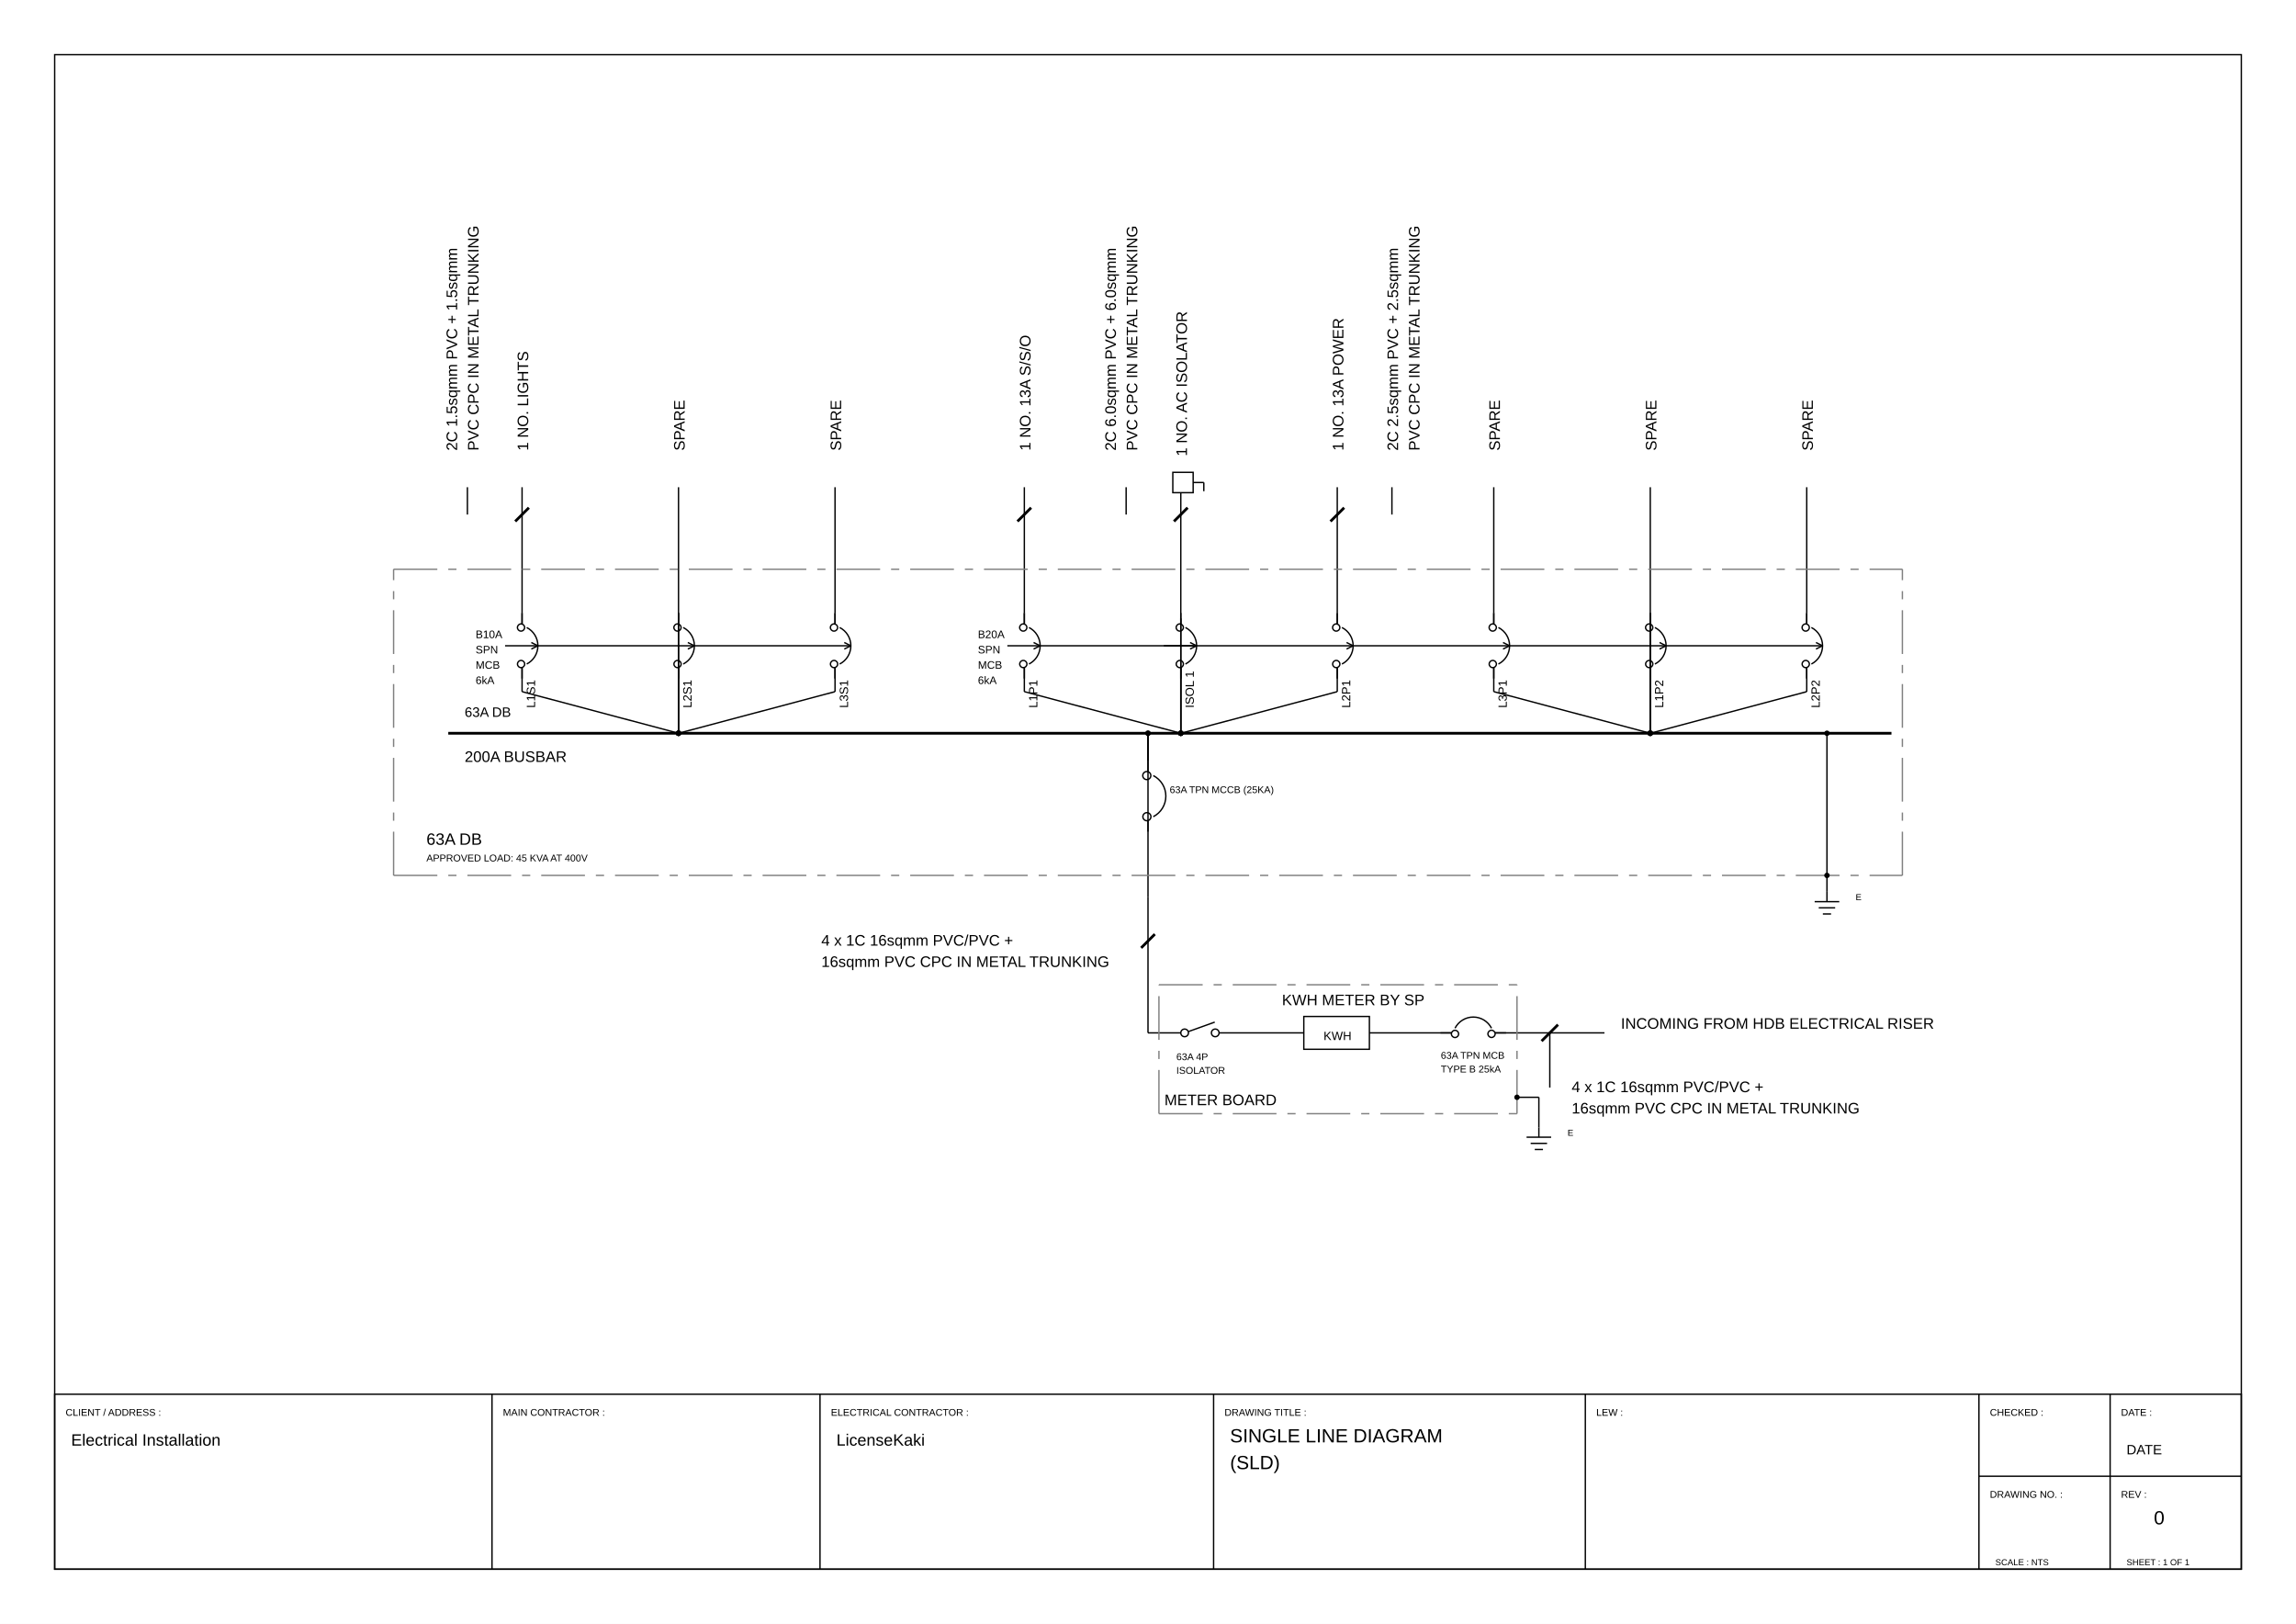
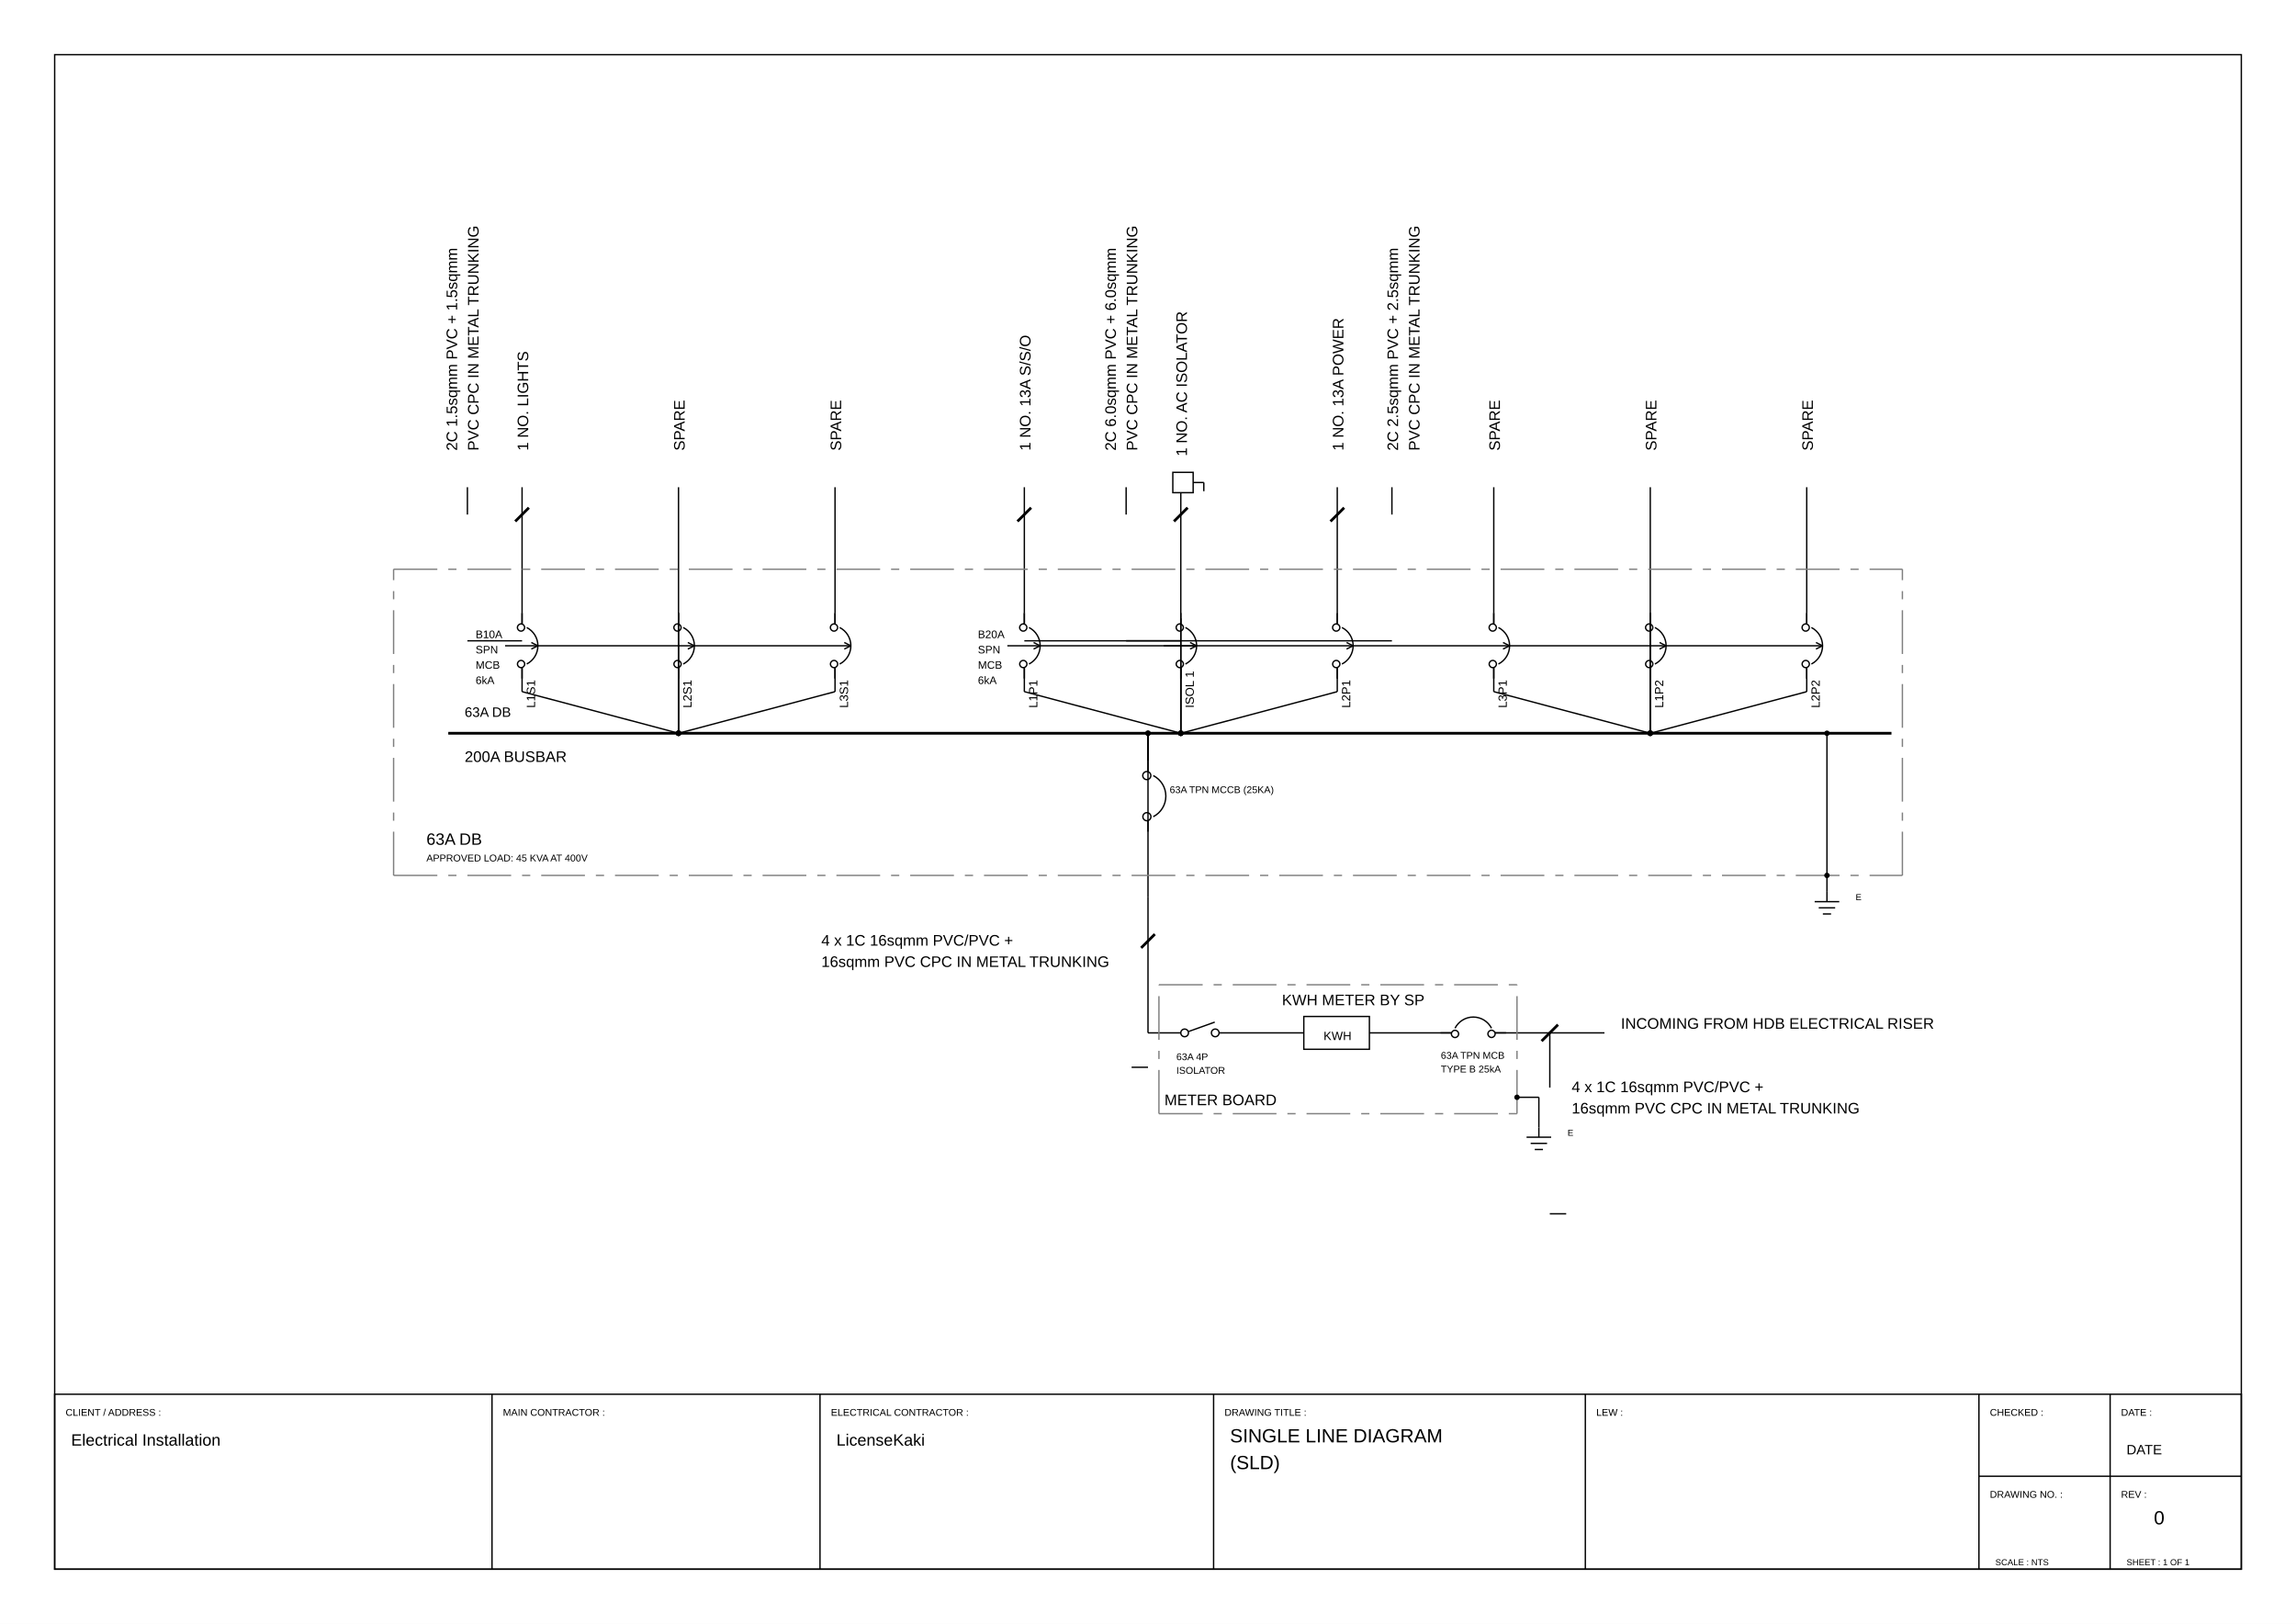
<svg xmlns="http://www.w3.org/2000/svg" viewBox="0 0 420.0 297.0" width="420.0mm" height="297.0mm">
  <rect width="420.0" height="297.0" fill="white" />
  <polygon points="10.00,287.00 410.00,287.00 410.00,10.00 10.00,10.00" stroke="#000000" stroke-width="0.25" fill="none" />
  <polygon points="10.00,287.00 410.00,287.00 410.00,255.00 10.00,255.00" stroke="#000000" stroke-width="0.25" fill="none" />
  <line x1="90.00" y1="255.00" x2="90.00" y2="287.00" stroke="#000000" stroke-width="0.25" fill="none" />
  <line x1="150.00" y1="255.00" x2="150.00" y2="287.00" stroke="#000000" stroke-width="0.25" fill="none" />
  <line x1="222.00" y1="255.00" x2="222.00" y2="287.00" stroke="#000000" stroke-width="0.25" fill="none" />
  <line x1="290.00" y1="255.00" x2="290.00" y2="287.00" stroke="#000000" stroke-width="0.25" fill="none" />
  <line x1="362.00" y1="255.00" x2="362.00" y2="287.00" stroke="#000000" stroke-width="0.25" fill="none" />
  <line x1="362.00" y1="270.00" x2="410.00" y2="270.00" stroke="#000000" stroke-width="0.25" fill="none" />
  <line x1="386.00" y1="255.00" x2="386.00" y2="287.00" stroke="#000000" stroke-width="0.25" fill="none" />
  <text x="12.00" y="258.94" font-family="Arial, Helvetica, sans-serif" font-size="1.8" fill="#000000">CLIENT / ADDRESS :</text>
  <text x="92.00" y="258.94" font-family="Arial, Helvetica, sans-serif" font-size="1.8" fill="#000000">MAIN CONTRACTOR :</text>
  <text x="152.00" y="258.94" font-family="Arial, Helvetica, sans-serif" font-size="1.8" fill="#000000">ELECTRICAL CONTRACTOR :</text>
  <text x="224.00" y="258.94" font-family="Arial, Helvetica, sans-serif" font-size="1.8" fill="#000000">DRAWING TITLE :</text>
  <text x="292.00" y="258.94" font-family="Arial, Helvetica, sans-serif" font-size="1.8" fill="#000000">LEW :</text>
  <text x="364.00" y="258.94" font-family="Arial, Helvetica, sans-serif" font-size="1.8" fill="#000000">CHECKED :</text>
  <text x="388.00" y="258.94" font-family="Arial, Helvetica, sans-serif" font-size="1.8" fill="#000000">DATE :</text>
  <text x="364.00" y="273.94" font-family="Arial, Helvetica, sans-serif" font-size="1.8" fill="#000000">DRAWING NO. :</text>
  <text x="388.00" y="273.94" font-family="Arial, Helvetica, sans-serif" font-size="1.8" fill="#000000">REV :</text>
  <circle cx="222.30" cy="188.91" r="0.70" stroke="#000000" stroke-width="0.25" fill="none" />
  <circle cx="216.70" cy="188.91" r="0.70" stroke="#000000" stroke-width="0.25" fill="none" />
  <polyline points="217.36,188.68 222.21,186.94" stroke="#000000" stroke-width="0.25" fill="none" />
  <text x="215.18" y="193.90" font-family="Arial, Helvetica, sans-serif" font-size="1.8" fill="#000000">
    <tspan x="215.18">63A 4P</tspan>
    <tspan x="215.18" dy="2.5">ISOLATOR</tspan>
  </text>
  <polygon points="238.50,185.91 250.50,185.91 250.50,191.91 238.50,191.91" stroke="#000000" stroke-width="0.25" fill="none" />
  <text x="242.10" y="190.22" font-family="Arial, Helvetica, sans-serif" font-size="2.2" fill="#000000">KWH</text>
  <text x="234.50" y="183.85" font-family="Arial, Helvetica, sans-serif" font-size="2.8" fill="#000000">KWH METER BY SP</text>
  <path d="M 272.84,188.06 A 3.75,3.75 0 0,0 266.16,188.06" stroke="#000000" stroke-width="0.25" fill="none" />
  <circle cx="266.16" cy="189.10" r="0.66" stroke="#000000" stroke-width="0.25" fill="none" />
  <circle cx="272.84" cy="189.09" r="0.66" stroke="#000000" stroke-width="0.25" fill="none" />
  <line x1="265.50" y1="188.91" x2="263.50" y2="188.91" stroke="#000000" stroke-width="0.25" fill="none" />
  <line x1="273.50" y1="188.91" x2="275.50" y2="188.91" stroke="#000000" stroke-width="0.25" fill="none" />
  <text x="263.56" y="193.65" font-family="Arial, Helvetica, sans-serif" font-size="1.8" fill="#000000">
    <tspan x="263.56">63A TPN MCB</tspan>
    <tspan x="263.56" dy="2.5">TYPE B 25kA</tspan>
  </text>
  <text x="296.50" y="188.15" font-family="Arial, Helvetica, sans-serif" font-size="2.8" fill="#000000">INCOMING FROM HDB ELECTRICAL RISER</text>
  <text x="287.50" y="199.75" font-family="Arial, Helvetica, sans-serif" font-size="2.8" fill="#000000">
    <tspan x="287.50">4 x 1C 16sqmm PVC/PVC +</tspan>
    <tspan x="287.50" dy="3.9">16sqmm PVC CPC IN METAL TRUNKING</tspan>
  </text>
  <text x="150.24" y="172.95" font-family="Arial, Helvetica, sans-serif" font-size="2.8" fill="#000000">
    <tspan x="150.24">4 x 1C 16sqmm PVC/PVC +</tspan>
    <tspan x="150.24" dy="3.9">16sqmm PVC CPC IN METAL TRUNKING</tspan>
  </text>
  <text x="213.00" y="202.13" font-family="Arial, Helvetica, sans-serif" font-size="2.8" fill="#000000">METER BOARD</text>
  <line x1="281.50" y1="206.19" x2="281.50" y2="207.99" stroke="#000000" stroke-width="0.25" fill="none" />
  <line x1="279.25" y1="207.99" x2="283.75" y2="207.99" stroke="#000000" stroke-width="0.25" fill="none" />
  <line x1="280.00" y1="209.12" x2="283.00" y2="209.12" stroke="#000000" stroke-width="0.25" fill="none" />
  <line x1="280.75" y1="210.24" x2="282.25" y2="210.24" stroke="#000000" stroke-width="0.25" fill="none" />
  <text x="286.75" y="207.72" font-family="Arial, Helvetica, sans-serif" font-size="1.6" fill="#000000">E</text>
  <path d="M 210.96,149.37 A 4.22,4.22 0 0,0 210.96,141.85" stroke="#000000" stroke-width="0.25" fill="none" />
  <circle cx="209.78" cy="141.85" r="0.74" stroke="#000000" stroke-width="0.25" fill="none" />
  <circle cx="209.80" cy="149.37" r="0.74" stroke="#000000" stroke-width="0.25" fill="none" />
  <line x1="210.00" y1="150.11" x2="210.00" y2="152.11" stroke="#000000" stroke-width="0.25" fill="none" />
  <line x1="210.00" y1="141.11" x2="210.00" y2="139.11" stroke="#000000" stroke-width="0.25" fill="none" />
  <text x="213.96" y="145.05" font-family="Arial, Helvetica, sans-serif" font-size="1.8" fill="#000000">63A TPN MCCB (25KA)</text>
  <line x1="82.00" y1="134.11" x2="346.00" y2="134.11" stroke="#000000" stroke-width="0.50" fill="none" />
  <text x="85.00" y="131.11" font-family="Arial, Helvetica, sans-serif" font-size="2.5" fill="#000000">63A DB</text>
  <text x="85.00" y="139.35" font-family="Arial, Helvetica, sans-serif" font-size="2.8" fill="#000000">200A BUSBAR</text>
  <text x="97.00" y="130.37" font-family="Arial, Helvetica, sans-serif" font-size="2.2" fill="#000000" transform="rotate(-90.0,97.00,129.49)">L1S1</text>
  <path d="M 96.35,121.45 A 3.75,3.75 0 0,0 96.35,114.77" stroke="#000000" stroke-width="0.25" fill="none" />
  <circle cx="95.31" cy="114.77" r="0.66" stroke="#000000" stroke-width="0.25" fill="none" />
  <circle cx="95.32" cy="121.45" r="0.66" stroke="#000000" stroke-width="0.25" fill="none" />
  <line x1="95.50" y1="122.11" x2="95.50" y2="124.11" stroke="#000000" stroke-width="0.25" fill="none" />
  <line x1="95.50" y1="114.11" x2="95.50" y2="112.11" stroke="#000000" stroke-width="0.25" fill="none" />
  <line x1="92.39" y1="118.11" x2="98.39" y2="118.11" stroke="#000000" stroke-width="0.25" fill="none" />
  <line x1="98.39" y1="118.11" x2="97.19" y2="117.51" stroke="#000000" stroke-width="0.25" fill="none" />
  <line x1="98.39" y1="118.11" x2="97.19" y2="118.71" stroke="#000000" stroke-width="0.25" fill="none" />
  <text x="87.00" y="116.71" font-family="Arial, Helvetica, sans-serif" font-size="2.0" fill="#000000">
    <tspan x="87.00">B10A</tspan>
    <tspan x="87.00" dy="2.8">SPN</tspan>
    <tspan x="87.00" dy="2.8">MCB</tspan>
    <tspan x="87.00" dy="2.8">6kA</tspan>
  </text>
  <text x="95.50" y="83.55" font-family="Arial, Helvetica, sans-serif" font-size="2.8" fill="#000000" transform="rotate(-90.0,95.50,82.43)">1 NO. LIGHTS</text>
  <text x="125.62" y="130.37" font-family="Arial, Helvetica, sans-serif" font-size="2.2" fill="#000000" transform="rotate(-90.0,125.62,129.49)">L2S1</text>
  <path d="M 124.98,121.45 A 3.75,3.75 0 0,0 124.98,114.77" stroke="#000000" stroke-width="0.25" fill="none" />
  <circle cx="123.93" cy="114.77" r="0.66" stroke="#000000" stroke-width="0.25" fill="none" />
  <circle cx="123.94" cy="121.45" r="0.66" stroke="#000000" stroke-width="0.25" fill="none" />
  <line x1="124.12" y1="122.11" x2="124.12" y2="124.11" stroke="#000000" stroke-width="0.25" fill="none" />
  <line x1="124.12" y1="114.11" x2="124.12" y2="112.11" stroke="#000000" stroke-width="0.25" fill="none" />
  <line x1="98.39" y1="118.11" x2="127.02" y2="118.11" stroke="#000000" stroke-width="0.25" fill="none" />
  <line x1="127.02" y1="118.11" x2="125.82" y2="117.51" stroke="#000000" stroke-width="0.25" fill="none" />
  <line x1="127.02" y1="118.11" x2="125.82" y2="118.71" stroke="#000000" stroke-width="0.25" fill="none" />
  <text x="124.12" y="83.55" font-family="Arial, Helvetica, sans-serif" font-size="2.8" fill="#000000" transform="rotate(-90.0,124.12,82.43)">SPARE</text>
  <text x="154.25" y="130.37" font-family="Arial, Helvetica, sans-serif" font-size="2.2" fill="#000000" transform="rotate(-90.0,154.25,129.49)">L3S1</text>
  <path d="M 153.60,121.45 A 3.75,3.75 0 0,0 153.60,114.77" stroke="#000000" stroke-width="0.25" fill="none" />
  <circle cx="152.56" cy="114.77" r="0.66" stroke="#000000" stroke-width="0.25" fill="none" />
  <circle cx="152.57" cy="121.45" r="0.66" stroke="#000000" stroke-width="0.25" fill="none" />
  <line x1="152.75" y1="122.11" x2="152.75" y2="124.11" stroke="#000000" stroke-width="0.25" fill="none" />
  <line x1="152.75" y1="114.11" x2="152.75" y2="112.11" stroke="#000000" stroke-width="0.25" fill="none" />
  <line x1="127.02" y1="118.11" x2="155.64" y2="118.11" stroke="#000000" stroke-width="0.25" fill="none" />
  <line x1="155.64" y1="118.11" x2="154.44" y2="117.51" stroke="#000000" stroke-width="0.25" fill="none" />
  <line x1="155.64" y1="118.11" x2="154.44" y2="118.71" stroke="#000000" stroke-width="0.25" fill="none" />
  <text x="152.75" y="83.55" font-family="Arial, Helvetica, sans-serif" font-size="2.8" fill="#000000" transform="rotate(-90.0,152.75,82.43)">SPARE</text>
  <text x="188.88" y="130.37" font-family="Arial, Helvetica, sans-serif" font-size="2.2" fill="#000000" transform="rotate(-90.0,188.88,129.49)">L1P1</text>
  <path d="M 188.23,121.45 A 3.75,3.75 0 0,0 188.23,114.77" stroke="#000000" stroke-width="0.25" fill="none" />
  <circle cx="187.18" cy="114.77" r="0.66" stroke="#000000" stroke-width="0.25" fill="none" />
  <circle cx="187.19" cy="121.45" r="0.66" stroke="#000000" stroke-width="0.25" fill="none" />
  <line x1="187.38" y1="122.11" x2="187.38" y2="124.11" stroke="#000000" stroke-width="0.25" fill="none" />
  <line x1="187.38" y1="114.11" x2="187.38" y2="112.11" stroke="#000000" stroke-width="0.25" fill="none" />
  <line x1="184.27" y1="118.11" x2="190.27" y2="118.11" stroke="#000000" stroke-width="0.25" fill="none" />
  <line x1="190.27" y1="118.11" x2="189.07" y2="117.51" stroke="#000000" stroke-width="0.25" fill="none" />
  <line x1="190.27" y1="118.11" x2="189.07" y2="118.71" stroke="#000000" stroke-width="0.25" fill="none" />
  <text x="178.88" y="116.71" font-family="Arial, Helvetica, sans-serif" font-size="2.0" fill="#000000">
    <tspan x="178.88">B20A</tspan>
    <tspan x="178.88" dy="2.8">SPN</tspan>
    <tspan x="178.88" dy="2.8">MCB</tspan>
    <tspan x="178.88" dy="2.8">6kA</tspan>
  </text>
  <text x="187.38" y="83.55" font-family="Arial, Helvetica, sans-serif" font-size="2.8" fill="#000000" transform="rotate(-90.0,187.38,82.43)">1 NO. 13A S/S/O</text>
  <text x="217.50" y="130.37" font-family="Arial, Helvetica, sans-serif" font-size="2.2" fill="#000000" transform="rotate(-90.0,217.50,129.49)">ISOL 1</text>
  <path d="M 216.85,121.45 A 3.75,3.75 0 0,0 216.85,114.77" stroke="#000000" stroke-width="0.25" fill="none" />
  <circle cx="215.81" cy="114.77" r="0.66" stroke="#000000" stroke-width="0.25" fill="none" />
  <circle cx="215.82" cy="121.45" r="0.66" stroke="#000000" stroke-width="0.25" fill="none" />
  <line x1="216.00" y1="122.11" x2="216.00" y2="124.11" stroke="#000000" stroke-width="0.25" fill="none" />
  <line x1="216.00" y1="114.11" x2="216.00" y2="112.11" stroke="#000000" stroke-width="0.25" fill="none" />
  <line x1="212.89" y1="118.11" x2="218.89" y2="118.11" stroke="#000000" stroke-width="0.25" fill="none" />
  <line x1="218.89" y1="118.11" x2="217.69" y2="117.51" stroke="#000000" stroke-width="0.25" fill="none" />
  <line x1="218.89" y1="118.11" x2="217.69" y2="118.71" stroke="#000000" stroke-width="0.25" fill="none" />
  <text x="216.00" y="84.55" font-family="Arial, Helvetica, sans-serif" font-size="2.8" fill="#000000" transform="rotate(-90.0,216.00,83.43)">1 NO. AC ISOLATOR</text>
  <text x="246.12" y="130.37" font-family="Arial, Helvetica, sans-serif" font-size="2.2" fill="#000000" transform="rotate(-90.0,246.12,129.49)">L2P1</text>
  <path d="M 245.48,121.45 A 3.75,3.75 0 0,0 245.48,114.77" stroke="#000000" stroke-width="0.25" fill="none" />
  <circle cx="244.43" cy="114.77" r="0.66" stroke="#000000" stroke-width="0.25" fill="none" />
  <circle cx="244.44" cy="121.45" r="0.66" stroke="#000000" stroke-width="0.25" fill="none" />
  <line x1="244.62" y1="122.11" x2="244.62" y2="124.11" stroke="#000000" stroke-width="0.25" fill="none" />
  <line x1="244.62" y1="114.11" x2="244.62" y2="112.11" stroke="#000000" stroke-width="0.25" fill="none" />
  <line x1="190.27" y1="118.11" x2="247.52" y2="118.11" stroke="#000000" stroke-width="0.25" fill="none" />
  <line x1="247.52" y1="118.11" x2="246.32" y2="117.51" stroke="#000000" stroke-width="0.25" fill="none" />
  <line x1="247.52" y1="118.11" x2="246.32" y2="118.71" stroke="#000000" stroke-width="0.25" fill="none" />
  <text x="244.62" y="83.55" font-family="Arial, Helvetica, sans-serif" font-size="2.8" fill="#000000" transform="rotate(-90.0,244.62,82.43)">1 NO. 13A POWER</text>
  <text x="274.75" y="130.37" font-family="Arial, Helvetica, sans-serif" font-size="2.2" fill="#000000" transform="rotate(-90.0,274.75,129.49)">L3P1</text>
  <path d="M 274.10,121.45 A 3.75,3.75 0 0,0 274.10,114.77" stroke="#000000" stroke-width="0.25" fill="none" />
  <circle cx="273.06" cy="114.77" r="0.66" stroke="#000000" stroke-width="0.25" fill="none" />
  <circle cx="273.07" cy="121.45" r="0.66" stroke="#000000" stroke-width="0.25" fill="none" />
  <line x1="273.25" y1="122.11" x2="273.25" y2="124.11" stroke="#000000" stroke-width="0.25" fill="none" />
  <line x1="273.25" y1="114.11" x2="273.25" y2="112.11" stroke="#000000" stroke-width="0.25" fill="none" />
  <line x1="247.52" y1="118.11" x2="276.14" y2="118.11" stroke="#000000" stroke-width="0.25" fill="none" />
  <line x1="276.14" y1="118.11" x2="274.94" y2="117.51" stroke="#000000" stroke-width="0.25" fill="none" />
  <line x1="276.14" y1="118.11" x2="274.94" y2="118.71" stroke="#000000" stroke-width="0.25" fill="none" />
  <text x="273.25" y="83.55" font-family="Arial, Helvetica, sans-serif" font-size="2.8" fill="#000000" transform="rotate(-90.0,273.25,82.43)">SPARE</text>
  <text x="303.38" y="130.37" font-family="Arial, Helvetica, sans-serif" font-size="2.2" fill="#000000" transform="rotate(-90.0,303.38,129.49)">L1P2</text>
  <path d="M 302.73,121.45 A 3.75,3.75 0 0,0 302.73,114.77" stroke="#000000" stroke-width="0.25" fill="none" />
  <circle cx="301.68" cy="114.77" r="0.66" stroke="#000000" stroke-width="0.25" fill="none" />
  <circle cx="301.69" cy="121.45" r="0.66" stroke="#000000" stroke-width="0.25" fill="none" />
  <line x1="301.88" y1="122.11" x2="301.88" y2="124.11" stroke="#000000" stroke-width="0.25" fill="none" />
  <line x1="301.88" y1="114.11" x2="301.88" y2="112.11" stroke="#000000" stroke-width="0.25" fill="none" />
  <line x1="276.14" y1="118.11" x2="304.77" y2="118.11" stroke="#000000" stroke-width="0.25" fill="none" />
  <line x1="304.77" y1="118.11" x2="303.57" y2="117.51" stroke="#000000" stroke-width="0.25" fill="none" />
  <line x1="304.77" y1="118.11" x2="303.57" y2="118.71" stroke="#000000" stroke-width="0.25" fill="none" />
  <text x="301.88" y="83.55" font-family="Arial, Helvetica, sans-serif" font-size="2.8" fill="#000000" transform="rotate(-90.0,301.88,82.43)">SPARE</text>
  <text x="332.00" y="130.37" font-family="Arial, Helvetica, sans-serif" font-size="2.2" fill="#000000" transform="rotate(-90.0,332.00,129.49)">L2P2</text>
  <path d="M 331.35,121.45 A 3.75,3.75 0 0,0 331.35,114.77" stroke="#000000" stroke-width="0.25" fill="none" />
  <circle cx="330.31" cy="114.77" r="0.66" stroke="#000000" stroke-width="0.25" fill="none" />
  <circle cx="330.32" cy="121.45" r="0.66" stroke="#000000" stroke-width="0.25" fill="none" />
  <line x1="330.50" y1="122.11" x2="330.50" y2="124.11" stroke="#000000" stroke-width="0.25" fill="none" />
  <line x1="330.50" y1="114.11" x2="330.50" y2="112.11" stroke="#000000" stroke-width="0.25" fill="none" />
  <line x1="304.77" y1="118.11" x2="333.39" y2="118.11" stroke="#000000" stroke-width="0.25" fill="none" />
  <line x1="333.39" y1="118.11" x2="332.19" y2="117.51" stroke="#000000" stroke-width="0.25" fill="none" />
  <line x1="333.39" y1="118.11" x2="332.19" y2="118.71" stroke="#000000" stroke-width="0.25" fill="none" />
  <text x="330.50" y="83.55" font-family="Arial, Helvetica, sans-serif" font-size="2.8" fill="#000000" transform="rotate(-90.0,330.50,82.43)">SPARE</text>
  <text x="82.50" y="83.55" font-family="Arial, Helvetica, sans-serif" font-size="2.8" fill="#000000" transform="rotate(-90.0,82.50,82.43)">2C 1.5sqmm PVC + 1.5sqmm</text>
  <text x="86.42" y="83.55" font-family="Arial, Helvetica, sans-serif" font-size="2.8" fill="#000000" transform="rotate(-90.0,86.42,82.43)">PVC CPC IN METAL TRUNKING</text>
  <text x="254.62" y="83.55" font-family="Arial, Helvetica, sans-serif" font-size="2.8" fill="#000000" transform="rotate(-90.0,254.62,82.43)">2C 2.5sqmm PVC + 2.5sqmm</text>
  <text x="258.55" y="83.55" font-family="Arial, Helvetica, sans-serif" font-size="2.8" fill="#000000" transform="rotate(-90.0,258.55,82.43)">PVC CPC IN METAL TRUNKING</text>
  <text x="203.00" y="83.55" font-family="Arial, Helvetica, sans-serif" font-size="2.8" fill="#000000" transform="rotate(-90.0,203.00,82.43)">2C 6.0sqmm PVC + 6.0sqmm</text>
  <text x="206.92" y="83.55" font-family="Arial, Helvetica, sans-serif" font-size="2.8" fill="#000000" transform="rotate(-90.0,206.92,82.43)">PVC CPC IN METAL TRUNKING</text>
  <polygon points="214.54,90.11 218.26,90.11 218.26,86.39 214.54,86.39" stroke="#000000" stroke-width="0.25" fill="none" />
  <line x1="218.26" y1="88.25" x2="220.21" y2="88.25" stroke="#000000" stroke-width="0.25" fill="none" />
  <line x1="220.21" y1="88.25" x2="220.21" y2="89.84" stroke="#000000" stroke-width="0.25" fill="none" />
  <text x="78.00" y="154.51" font-family="Arial, Helvetica, sans-serif" font-size="3.0" fill="#000000">63A DB</text>
  <text x="78.00" y="157.55" font-family="Arial, Helvetica, sans-serif" font-size="1.8" fill="#000000">APPROVED LOAD: 45 KVA AT 400V</text>
  <line x1="334.20" y1="163.11" x2="334.20" y2="164.91" stroke="#000000" stroke-width="0.25" fill="none" />
  <line x1="331.95" y1="164.91" x2="336.45" y2="164.91" stroke="#000000" stroke-width="0.25" fill="none" />
  <line x1="332.70" y1="166.04" x2="335.70" y2="166.04" stroke="#000000" stroke-width="0.25" fill="none" />
  <line x1="333.45" y1="167.16" x2="334.95" y2="167.16" stroke="#000000" stroke-width="0.25" fill="none" />
  <text x="339.45" y="164.64" font-family="Arial, Helvetica, sans-serif" font-size="1.6" fill="#000000">E</text>
  <line x1="210.00" y1="188.91" x2="216.00" y2="188.91" stroke="#000000" stroke-width="0.25" fill="none" />
  <line x1="223.00" y1="188.91" x2="238.50" y2="188.91" stroke="#000000" stroke-width="0.25" fill="none" />
  <line x1="250.50" y1="188.91" x2="265.50" y2="188.91" stroke="#000000" stroke-width="0.25" fill="none" />
  <line x1="273.50" y1="188.91" x2="293.50" y2="188.91" stroke="#000000" stroke-width="0.25" fill="none" />
  <line x1="283.50" y1="188.91" x2="283.50" y2="198.91" stroke="#000000" stroke-width="0.25" fill="none" />
  <line x1="210.00" y1="188.91" x2="210.00" y2="164.11" stroke="#000000" stroke-width="0.25" fill="none" />
  <line x1="277.50" y1="200.69" x2="281.50" y2="200.69" stroke="#000000" stroke-width="0.25" fill="none" />
  <line x1="281.50" y1="200.69" x2="281.50" y2="206.19" stroke="#000000" stroke-width="0.25" fill="none" />
  <line x1="210.00" y1="164.11" x2="210.00" y2="150.11" stroke="#000000" stroke-width="0.25" fill="none" />
  <line x1="210.00" y1="134.11" x2="210.00" y2="150.11" stroke="#000000" stroke-width="0.25" fill="none" />
  <line x1="210.00" y1="134.11" x2="210.00" y2="139.11" stroke="#000000" stroke-width="0.25" fill="none" />
  <line x1="210.00" y1="139.11" x2="210.00" y2="134.11" stroke="#000000" stroke-width="0.25" fill="none" />
  <line x1="95.50" y1="126.50" x2="95.50" y2="122.11" stroke="#000000" stroke-width="0.25" fill="none" />
  <line x1="95.50" y1="114.11" x2="95.50" y2="112.11" stroke="#000000" stroke-width="0.25" fill="none" />
  <line x1="95.50" y1="112.11" x2="95.50" y2="89.11" stroke="#000000" stroke-width="0.25" fill="none" />
  <line x1="124.12" y1="134.11" x2="124.12" y2="122.11" stroke="#000000" stroke-width="0.25" fill="none" />
  <line x1="124.12" y1="134.11" x2="124.12" y2="112.11" stroke="#000000" stroke-width="0.25" fill="none" />
  <line x1="124.12" y1="134.11" x2="124.12" y2="89.11" stroke="#000000" stroke-width="0.25" fill="none" />
  <line x1="152.75" y1="126.50" x2="152.75" y2="122.11" stroke="#000000" stroke-width="0.25" fill="none" />
  <line x1="152.75" y1="114.11" x2="152.75" y2="112.11" stroke="#000000" stroke-width="0.25" fill="none" />
  <line x1="152.75" y1="112.11" x2="152.75" y2="89.11" stroke="#000000" stroke-width="0.25" fill="none" />
  <line x1="187.38" y1="126.50" x2="187.38" y2="122.11" stroke="#000000" stroke-width="0.25" fill="none" />
  <line x1="187.38" y1="114.11" x2="187.38" y2="112.11" stroke="#000000" stroke-width="0.25" fill="none" />
  <line x1="187.38" y1="112.11" x2="187.38" y2="89.11" stroke="#000000" stroke-width="0.25" fill="none" />
  <line x1="216.00" y1="134.11" x2="216.00" y2="122.11" stroke="#000000" stroke-width="0.25" fill="none" />
  <line x1="216.00" y1="134.11" x2="216.00" y2="113.11" stroke="#000000" stroke-width="0.25" fill="none" />
  <line x1="216.00" y1="134.11" x2="216.00" y2="90.11" stroke="#000000" stroke-width="0.25" fill="none" />
  <line x1="244.62" y1="126.50" x2="244.62" y2="122.11" stroke="#000000" stroke-width="0.25" fill="none" />
  <line x1="244.62" y1="114.11" x2="244.62" y2="112.11" stroke="#000000" stroke-width="0.25" fill="none" />
  <line x1="244.62" y1="112.11" x2="244.62" y2="89.11" stroke="#000000" stroke-width="0.25" fill="none" />
  <line x1="273.25" y1="126.50" x2="273.25" y2="122.11" stroke="#000000" stroke-width="0.25" fill="none" />
  <line x1="273.25" y1="114.11" x2="273.25" y2="112.11" stroke="#000000" stroke-width="0.25" fill="none" />
  <line x1="273.25" y1="112.11" x2="273.25" y2="89.11" stroke="#000000" stroke-width="0.25" fill="none" />
  <line x1="301.88" y1="134.11" x2="301.88" y2="122.11" stroke="#000000" stroke-width="0.25" fill="none" />
  <line x1="301.88" y1="134.11" x2="301.88" y2="112.11" stroke="#000000" stroke-width="0.25" fill="none" />
  <line x1="301.88" y1="134.11" x2="301.88" y2="89.11" stroke="#000000" stroke-width="0.25" fill="none" />
  <line x1="330.50" y1="126.50" x2="330.50" y2="122.11" stroke="#000000" stroke-width="0.25" fill="none" />
  <line x1="330.50" y1="114.11" x2="330.50" y2="112.11" stroke="#000000" stroke-width="0.25" fill="none" />
  <line x1="330.50" y1="112.11" x2="330.50" y2="89.11" stroke="#000000" stroke-width="0.25" fill="none" />
  <line x1="85.50" y1="94.11" x2="85.50" y2="89.11" stroke="#000000" stroke-width="0.25" fill="none" />
  <line x1="254.62" y1="94.11" x2="254.62" y2="89.11" stroke="#000000" stroke-width="0.25" fill="none" />
  <line x1="206.00" y1="94.11" x2="206.00" y2="89.11" stroke="#000000" stroke-width="0.25" fill="none" />
  <line x1="334.20" y1="134.11" x2="334.20" y2="163.11" stroke="#000000" stroke-width="0.25" fill="none" />
  <line x1="282.00" y1="190.41" x2="285.00" y2="187.41" stroke="#000000" stroke-width="0.50" fill="none" />
  <line x1="208.75" y1="173.36" x2="211.25" y2="170.86" stroke="#000000" stroke-width="0.50" fill="none" />
  <line x1="94.25" y1="95.36" x2="96.75" y2="92.86" stroke="#000000" stroke-width="0.50" fill="none" />
  <line x1="186.12" y1="95.36" x2="188.62" y2="92.86" stroke="#000000" stroke-width="0.50" fill="none" />
  <line x1="243.38" y1="95.36" x2="245.88" y2="92.86" stroke="#000000" stroke-width="0.50" fill="none" />
  <line x1="214.75" y1="95.36" x2="217.25" y2="92.86" stroke="#000000" stroke-width="0.50" fill="none" />
+   <line x1="283.50" y1="222.00" x2="286.50" y2="222.00" stroke="#000000" stroke-width="0.25" fill="none" />
+   <line x1="210.00" y1="195.20" x2="207.00" y2="195.20" stroke="#000000" stroke-width="0.25" fill="none" />
+   <line x1="85.50" y1="117.20" x2="95.50" y2="117.20" stroke="#000000" stroke-width="0.25" fill="none" />
+   <line x1="187.38" y1="117.20" x2="254.62" y2="117.20" stroke="#000000" stroke-width="0.25" fill="none" />
+   <line x1="206.00" y1="117.20" x2="216.00" y2="117.20" stroke="#000000" stroke-width="0.25" fill="none" />
  <line x1="124.12" y1="134.11" x2="95.50" y2="126.50" stroke="#000000" stroke-width="0.25" fill="none" />
  <line x1="124.12" y1="134.11" x2="152.75" y2="126.50" stroke="#000000" stroke-width="0.25" fill="none" />
  <line x1="216.00" y1="134.11" x2="187.38" y2="126.50" stroke="#000000" stroke-width="0.25" fill="none" />
  <line x1="216.00" y1="134.11" x2="244.62" y2="126.50" stroke="#000000" stroke-width="0.25" fill="none" />
  <line x1="301.88" y1="134.11" x2="273.25" y2="126.50" stroke="#000000" stroke-width="0.25" fill="none" />
  <line x1="301.88" y1="134.11" x2="330.50" y2="126.50" stroke="#000000" stroke-width="0.25" fill="none" />
  <line x1="212.00" y1="203.69" x2="220.00" y2="203.69" stroke="#808080" stroke-width="0.25" fill="none" />
  <line x1="222.00" y1="203.69" x2="223.50" y2="203.69" stroke="#808080" stroke-width="0.25" fill="none" />
  <line x1="225.50" y1="203.69" x2="233.50" y2="203.69" stroke="#808080" stroke-width="0.25" fill="none" />
  <line x1="235.50" y1="203.69" x2="237.00" y2="203.69" stroke="#808080" stroke-width="0.25" fill="none" />
  <line x1="239.00" y1="203.69" x2="247.00" y2="203.69" stroke="#808080" stroke-width="0.25" fill="none" />
  <line x1="249.00" y1="203.69" x2="250.50" y2="203.69" stroke="#808080" stroke-width="0.25" fill="none" />
  <line x1="252.50" y1="203.69" x2="260.50" y2="203.69" stroke="#808080" stroke-width="0.25" fill="none" />
  <line x1="262.50" y1="203.69" x2="264.00" y2="203.69" stroke="#808080" stroke-width="0.25" fill="none" />
  <line x1="266.00" y1="203.69" x2="274.00" y2="203.69" stroke="#808080" stroke-width="0.25" fill="none" />
  <line x1="276.00" y1="203.69" x2="277.50" y2="203.69" stroke="#808080" stroke-width="0.25" fill="none" />
  <line x1="212.00" y1="180.11" x2="220.00" y2="180.11" stroke="#808080" stroke-width="0.25" fill="none" />
  <line x1="222.00" y1="180.11" x2="223.50" y2="180.11" stroke="#808080" stroke-width="0.25" fill="none" />
  <line x1="225.50" y1="180.11" x2="233.50" y2="180.11" stroke="#808080" stroke-width="0.25" fill="none" />
  <line x1="235.50" y1="180.11" x2="237.00" y2="180.11" stroke="#808080" stroke-width="0.25" fill="none" />
  <line x1="239.00" y1="180.11" x2="247.00" y2="180.11" stroke="#808080" stroke-width="0.25" fill="none" />
  <line x1="249.00" y1="180.11" x2="250.50" y2="180.11" stroke="#808080" stroke-width="0.25" fill="none" />
  <line x1="252.50" y1="180.11" x2="260.50" y2="180.11" stroke="#808080" stroke-width="0.25" fill="none" />
  <line x1="262.50" y1="180.11" x2="264.00" y2="180.11" stroke="#808080" stroke-width="0.25" fill="none" />
  <line x1="266.00" y1="180.11" x2="274.00" y2="180.11" stroke="#808080" stroke-width="0.25" fill="none" />
  <line x1="276.00" y1="180.11" x2="277.50" y2="180.11" stroke="#808080" stroke-width="0.25" fill="none" />
  <line x1="212.00" y1="203.69" x2="212.00" y2="195.69" stroke="#808080" stroke-width="0.25" fill="none" />
  <line x1="212.00" y1="193.69" x2="212.00" y2="192.19" stroke="#808080" stroke-width="0.25" fill="none" />
  <line x1="212.00" y1="190.19" x2="212.00" y2="182.19" stroke="#808080" stroke-width="0.25" fill="none" />
  <line x1="212.00" y1="180.19" x2="212.00" y2="180.11" stroke="#808080" stroke-width="0.25" fill="none" />
  <line x1="277.50" y1="203.69" x2="277.50" y2="195.69" stroke="#808080" stroke-width="0.25" fill="none" />
  <line x1="277.50" y1="193.69" x2="277.50" y2="192.19" stroke="#808080" stroke-width="0.25" fill="none" />
  <line x1="277.50" y1="190.19" x2="277.50" y2="182.19" stroke="#808080" stroke-width="0.25" fill="none" />
  <line x1="277.50" y1="180.19" x2="277.50" y2="180.11" stroke="#808080" stroke-width="0.25" fill="none" />
  <line x1="72.00" y1="160.11" x2="80.00" y2="160.11" stroke="#808080" stroke-width="0.25" fill="none" />
  <line x1="82.00" y1="160.11" x2="83.50" y2="160.11" stroke="#808080" stroke-width="0.25" fill="none" />
  <line x1="85.50" y1="160.11" x2="93.50" y2="160.11" stroke="#808080" stroke-width="0.25" fill="none" />
  <line x1="95.50" y1="160.11" x2="97.00" y2="160.11" stroke="#808080" stroke-width="0.25" fill="none" />
  <line x1="99.00" y1="160.11" x2="107.00" y2="160.11" stroke="#808080" stroke-width="0.25" fill="none" />
  <line x1="109.00" y1="160.11" x2="110.50" y2="160.11" stroke="#808080" stroke-width="0.25" fill="none" />
  <line x1="112.50" y1="160.11" x2="120.50" y2="160.11" stroke="#808080" stroke-width="0.25" fill="none" />
  <line x1="122.50" y1="160.11" x2="124.00" y2="160.11" stroke="#808080" stroke-width="0.25" fill="none" />
  <line x1="126.00" y1="160.11" x2="134.00" y2="160.11" stroke="#808080" stroke-width="0.25" fill="none" />
  <line x1="136.00" y1="160.11" x2="137.50" y2="160.11" stroke="#808080" stroke-width="0.25" fill="none" />
  <line x1="139.50" y1="160.11" x2="147.50" y2="160.11" stroke="#808080" stroke-width="0.25" fill="none" />
  <line x1="149.50" y1="160.11" x2="151.00" y2="160.11" stroke="#808080" stroke-width="0.25" fill="none" />
  <line x1="153.00" y1="160.11" x2="161.00" y2="160.11" stroke="#808080" stroke-width="0.25" fill="none" />
  <line x1="163.00" y1="160.11" x2="164.50" y2="160.11" stroke="#808080" stroke-width="0.25" fill="none" />
  <line x1="166.50" y1="160.11" x2="174.50" y2="160.11" stroke="#808080" stroke-width="0.25" fill="none" />
  <line x1="176.50" y1="160.11" x2="178.00" y2="160.11" stroke="#808080" stroke-width="0.25" fill="none" />
  <line x1="180.00" y1="160.11" x2="188.00" y2="160.11" stroke="#808080" stroke-width="0.25" fill="none" />
  <line x1="190.00" y1="160.11" x2="191.50" y2="160.11" stroke="#808080" stroke-width="0.25" fill="none" />
  <line x1="193.50" y1="160.11" x2="201.50" y2="160.11" stroke="#808080" stroke-width="0.25" fill="none" />
  <line x1="203.50" y1="160.11" x2="205.00" y2="160.11" stroke="#808080" stroke-width="0.25" fill="none" />
  <line x1="207.00" y1="160.11" x2="215.00" y2="160.11" stroke="#808080" stroke-width="0.25" fill="none" />
  <line x1="217.00" y1="160.11" x2="218.50" y2="160.11" stroke="#808080" stroke-width="0.25" fill="none" />
  <line x1="220.50" y1="160.11" x2="228.50" y2="160.11" stroke="#808080" stroke-width="0.25" fill="none" />
  <line x1="230.50" y1="160.11" x2="232.00" y2="160.11" stroke="#808080" stroke-width="0.25" fill="none" />
  <line x1="234.00" y1="160.11" x2="242.00" y2="160.11" stroke="#808080" stroke-width="0.25" fill="none" />
  <line x1="244.00" y1="160.11" x2="245.50" y2="160.11" stroke="#808080" stroke-width="0.25" fill="none" />
  <line x1="247.50" y1="160.11" x2="255.50" y2="160.11" stroke="#808080" stroke-width="0.25" fill="none" />
  <line x1="257.50" y1="160.11" x2="259.00" y2="160.11" stroke="#808080" stroke-width="0.25" fill="none" />
  <line x1="261.00" y1="160.11" x2="269.00" y2="160.11" stroke="#808080" stroke-width="0.25" fill="none" />
  <line x1="271.00" y1="160.11" x2="272.50" y2="160.11" stroke="#808080" stroke-width="0.25" fill="none" />
  <line x1="274.50" y1="160.11" x2="282.50" y2="160.11" stroke="#808080" stroke-width="0.25" fill="none" />
  <line x1="284.50" y1="160.11" x2="286.00" y2="160.11" stroke="#808080" stroke-width="0.25" fill="none" />
  <line x1="288.00" y1="160.11" x2="296.00" y2="160.11" stroke="#808080" stroke-width="0.25" fill="none" />
  <line x1="298.00" y1="160.11" x2="299.50" y2="160.11" stroke="#808080" stroke-width="0.25" fill="none" />
  <line x1="301.50" y1="160.11" x2="309.50" y2="160.11" stroke="#808080" stroke-width="0.25" fill="none" />
  <line x1="311.50" y1="160.11" x2="313.00" y2="160.11" stroke="#808080" stroke-width="0.25" fill="none" />
  <line x1="315.00" y1="160.11" x2="323.00" y2="160.11" stroke="#808080" stroke-width="0.25" fill="none" />
  <line x1="325.00" y1="160.11" x2="326.50" y2="160.11" stroke="#808080" stroke-width="0.25" fill="none" />
  <line x1="328.50" y1="160.11" x2="336.50" y2="160.11" stroke="#808080" stroke-width="0.25" fill="none" />
  <line x1="338.50" y1="160.11" x2="340.00" y2="160.11" stroke="#808080" stroke-width="0.25" fill="none" />
  <line x1="342.00" y1="160.11" x2="348.00" y2="160.11" stroke="#808080" stroke-width="0.25" fill="none" />
  <line x1="72.00" y1="104.11" x2="80.00" y2="104.11" stroke="#808080" stroke-width="0.25" fill="none" />
  <line x1="82.00" y1="104.11" x2="83.50" y2="104.11" stroke="#808080" stroke-width="0.25" fill="none" />
  <line x1="85.50" y1="104.11" x2="93.50" y2="104.11" stroke="#808080" stroke-width="0.25" fill="none" />
  <line x1="95.50" y1="104.11" x2="97.00" y2="104.11" stroke="#808080" stroke-width="0.25" fill="none" />
  <line x1="99.00" y1="104.11" x2="107.00" y2="104.11" stroke="#808080" stroke-width="0.25" fill="none" />
  <line x1="109.00" y1="104.11" x2="110.50" y2="104.11" stroke="#808080" stroke-width="0.25" fill="none" />
  <line x1="112.50" y1="104.11" x2="120.50" y2="104.11" stroke="#808080" stroke-width="0.25" fill="none" />
  <line x1="122.50" y1="104.11" x2="124.00" y2="104.11" stroke="#808080" stroke-width="0.25" fill="none" />
  <line x1="126.00" y1="104.11" x2="134.00" y2="104.11" stroke="#808080" stroke-width="0.25" fill="none" />
  <line x1="136.00" y1="104.11" x2="137.50" y2="104.11" stroke="#808080" stroke-width="0.25" fill="none" />
  <line x1="139.50" y1="104.11" x2="147.50" y2="104.11" stroke="#808080" stroke-width="0.25" fill="none" />
  <line x1="149.50" y1="104.11" x2="151.00" y2="104.11" stroke="#808080" stroke-width="0.25" fill="none" />
  <line x1="153.00" y1="104.11" x2="161.00" y2="104.11" stroke="#808080" stroke-width="0.25" fill="none" />
  <line x1="163.00" y1="104.11" x2="164.50" y2="104.11" stroke="#808080" stroke-width="0.25" fill="none" />
  <line x1="166.50" y1="104.11" x2="174.50" y2="104.11" stroke="#808080" stroke-width="0.25" fill="none" />
  <line x1="176.50" y1="104.11" x2="178.00" y2="104.11" stroke="#808080" stroke-width="0.25" fill="none" />
  <line x1="180.00" y1="104.11" x2="188.00" y2="104.11" stroke="#808080" stroke-width="0.25" fill="none" />
  <line x1="190.00" y1="104.11" x2="191.50" y2="104.11" stroke="#808080" stroke-width="0.25" fill="none" />
  <line x1="193.50" y1="104.11" x2="201.50" y2="104.11" stroke="#808080" stroke-width="0.25" fill="none" />
  <line x1="203.50" y1="104.11" x2="205.00" y2="104.11" stroke="#808080" stroke-width="0.25" fill="none" />
  <line x1="207.00" y1="104.11" x2="215.00" y2="104.11" stroke="#808080" stroke-width="0.25" fill="none" />
  <line x1="217.00" y1="104.11" x2="218.50" y2="104.11" stroke="#808080" stroke-width="0.25" fill="none" />
  <line x1="220.50" y1="104.11" x2="228.50" y2="104.11" stroke="#808080" stroke-width="0.25" fill="none" />
  <line x1="230.50" y1="104.11" x2="232.00" y2="104.11" stroke="#808080" stroke-width="0.25" fill="none" />
  <line x1="234.00" y1="104.11" x2="242.00" y2="104.11" stroke="#808080" stroke-width="0.25" fill="none" />
  <line x1="244.00" y1="104.11" x2="245.50" y2="104.11" stroke="#808080" stroke-width="0.25" fill="none" />
  <line x1="247.50" y1="104.11" x2="255.50" y2="104.11" stroke="#808080" stroke-width="0.25" fill="none" />
  <line x1="257.50" y1="104.11" x2="259.00" y2="104.11" stroke="#808080" stroke-width="0.25" fill="none" />
  <line x1="261.00" y1="104.11" x2="269.00" y2="104.11" stroke="#808080" stroke-width="0.25" fill="none" />
  <line x1="271.00" y1="104.11" x2="272.50" y2="104.11" stroke="#808080" stroke-width="0.25" fill="none" />
  <line x1="274.50" y1="104.11" x2="282.50" y2="104.11" stroke="#808080" stroke-width="0.25" fill="none" />
  <line x1="284.50" y1="104.11" x2="286.00" y2="104.11" stroke="#808080" stroke-width="0.25" fill="none" />
  <line x1="288.00" y1="104.11" x2="296.00" y2="104.11" stroke="#808080" stroke-width="0.25" fill="none" />
  <line x1="298.00" y1="104.11" x2="299.50" y2="104.11" stroke="#808080" stroke-width="0.25" fill="none" />
  <line x1="301.50" y1="104.11" x2="309.50" y2="104.11" stroke="#808080" stroke-width="0.25" fill="none" />
  <line x1="311.50" y1="104.11" x2="313.00" y2="104.11" stroke="#808080" stroke-width="0.25" fill="none" />
  <line x1="315.00" y1="104.11" x2="323.00" y2="104.11" stroke="#808080" stroke-width="0.25" fill="none" />
  <line x1="325.00" y1="104.11" x2="326.50" y2="104.11" stroke="#808080" stroke-width="0.25" fill="none" />
  <line x1="328.50" y1="104.11" x2="336.50" y2="104.11" stroke="#808080" stroke-width="0.25" fill="none" />
  <line x1="338.50" y1="104.11" x2="340.00" y2="104.11" stroke="#808080" stroke-width="0.25" fill="none" />
  <line x1="342.00" y1="104.11" x2="348.00" y2="104.11" stroke="#808080" stroke-width="0.25" fill="none" />
  <line x1="72.00" y1="160.11" x2="72.00" y2="152.11" stroke="#808080" stroke-width="0.25" fill="none" />
  <line x1="72.00" y1="150.11" x2="72.00" y2="148.61" stroke="#808080" stroke-width="0.25" fill="none" />
  <line x1="72.00" y1="146.61" x2="72.00" y2="138.61" stroke="#808080" stroke-width="0.25" fill="none" />
  <line x1="72.00" y1="136.61" x2="72.00" y2="135.11" stroke="#808080" stroke-width="0.25" fill="none" />
  <line x1="72.00" y1="133.11" x2="72.00" y2="125.11" stroke="#808080" stroke-width="0.25" fill="none" />
  <line x1="72.00" y1="123.11" x2="72.00" y2="121.61" stroke="#808080" stroke-width="0.25" fill="none" />
  <line x1="72.00" y1="119.61" x2="72.00" y2="111.61" stroke="#808080" stroke-width="0.25" fill="none" />
  <line x1="72.00" y1="109.61" x2="72.00" y2="108.11" stroke="#808080" stroke-width="0.25" fill="none" />
  <line x1="72.00" y1="106.11" x2="72.00" y2="104.11" stroke="#808080" stroke-width="0.25" fill="none" />
  <line x1="348.00" y1="160.11" x2="348.00" y2="152.11" stroke="#808080" stroke-width="0.25" fill="none" />
  <line x1="348.00" y1="150.11" x2="348.00" y2="148.61" stroke="#808080" stroke-width="0.25" fill="none" />
  <line x1="348.00" y1="146.61" x2="348.00" y2="138.61" stroke="#808080" stroke-width="0.25" fill="none" />
  <line x1="348.00" y1="136.61" x2="348.00" y2="135.11" stroke="#808080" stroke-width="0.25" fill="none" />
  <line x1="348.00" y1="133.11" x2="348.00" y2="125.11" stroke="#808080" stroke-width="0.25" fill="none" />
  <line x1="348.00" y1="123.11" x2="348.00" y2="121.61" stroke="#808080" stroke-width="0.25" fill="none" />
  <line x1="348.00" y1="119.61" x2="348.00" y2="111.61" stroke="#808080" stroke-width="0.25" fill="none" />
  <line x1="348.00" y1="109.61" x2="348.00" y2="108.11" stroke="#808080" stroke-width="0.25" fill="none" />
  <line x1="348.00" y1="106.11" x2="348.00" y2="104.11" stroke="#808080" stroke-width="0.25" fill="none" />
  <circle cx="277.50" cy="200.69" r="0.50" fill="rgb(0,0,0)" stroke="none" />
  <circle cx="124.12" cy="134.11" r="0.50" fill="rgb(0,0,0)" stroke="none" />
  <circle cx="124.12" cy="134.11" r="0.50" fill="rgb(0,0,0)" stroke="none" />
  <circle cx="124.12" cy="134.11" r="0.50" fill="rgb(0,0,0)" stroke="none" />
  <circle cx="216.00" cy="134.11" r="0.50" fill="rgb(0,0,0)" stroke="none" />
  <circle cx="216.00" cy="134.11" r="0.50" fill="rgb(0,0,0)" stroke="none" />
  <circle cx="216.00" cy="134.11" r="0.50" fill="rgb(0,0,0)" stroke="none" />
  <circle cx="301.88" cy="134.11" r="0.50" fill="rgb(0,0,0)" stroke="none" />
  <circle cx="301.88" cy="134.11" r="0.50" fill="rgb(0,0,0)" stroke="none" />
  <circle cx="301.88" cy="134.11" r="0.50" fill="rgb(0,0,0)" stroke="none" />
  <circle cx="334.20" cy="160.11" r="0.50" fill="rgb(0,0,0)" stroke="none" />
  <circle cx="210.00" cy="134.11" r="0.50" fill="rgb(0,0,0)" stroke="none" />
  <circle cx="210.00" cy="134.11" r="0.50" fill="rgb(0,0,0)" stroke="none" />
  <circle cx="124.12" cy="134.11" r="0.50" fill="rgb(0,0,0)" stroke="none" />
  <circle cx="124.12" cy="134.11" r="0.50" fill="rgb(0,0,0)" stroke="none" />
  <circle cx="216.00" cy="134.11" r="0.50" fill="rgb(0,0,0)" stroke="none" />
  <circle cx="216.00" cy="134.11" r="0.50" fill="rgb(0,0,0)" stroke="none" />
  <circle cx="301.88" cy="134.11" r="0.50" fill="rgb(0,0,0)" stroke="none" />
  <circle cx="301.88" cy="134.11" r="0.50" fill="rgb(0,0,0)" stroke="none" />
  <circle cx="334.20" cy="134.11" r="0.50" fill="rgb(0,0,0)" stroke="none" />
  <text x="13.00" y="264.40" font-family="Arial, Helvetica, sans-serif" font-size="3.0" fill="#000000">Electrical Installation</text>
  <text x="153.00" y="264.40" font-family="Arial, Helvetica, sans-serif" font-size="3.0" fill="#000000">LicenseKaki</text>
  <text x="225.00" y="263.80" font-family="Arial, Helvetica, sans-serif" font-size="3.5" fill="#000000">
    <tspan x="225.00">SINGLE LINE DIAGRAM</tspan>
    <tspan x="225.00" dy="4.9">(SLD)</tspan>
  </text>
  <text x="389.00" y="266.00" font-family="Arial, Helvetica, sans-serif" font-size="2.5" fill="#000000">DATE</text>
  <text x="365.00" y="278.00" font-family="Arial, Helvetica, sans-serif" font-size="2.5" fill="#000000" />
  <text x="394.00" y="278.80" font-family="Arial, Helvetica, sans-serif" font-size="3.5" fill="#000000">0</text>
  <text x="365.00" y="286.28" font-family="Arial, Helvetica, sans-serif" font-size="1.6" fill="#000000">SCALE : NTS</text>
  <text x="389.00" y="286.28" font-family="Arial, Helvetica, sans-serif" font-size="1.6" fill="#000000">SHEET : 1 OF 1</text>
</svg>
